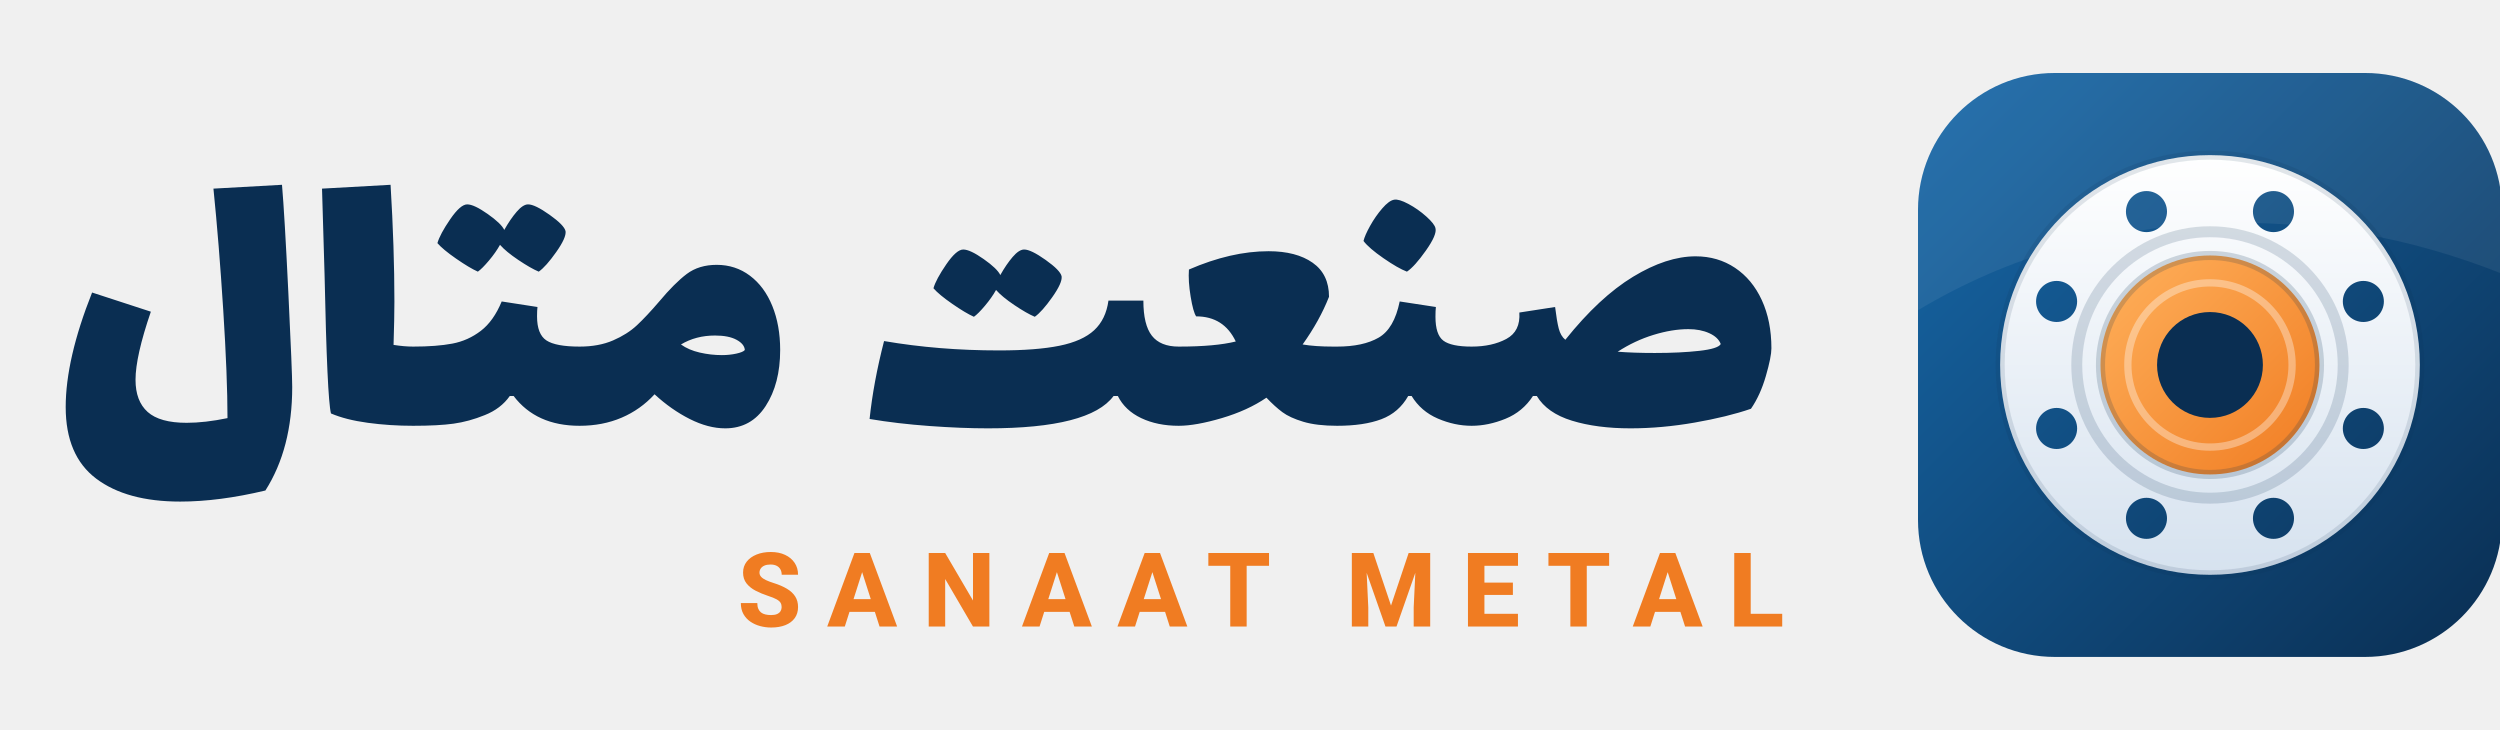
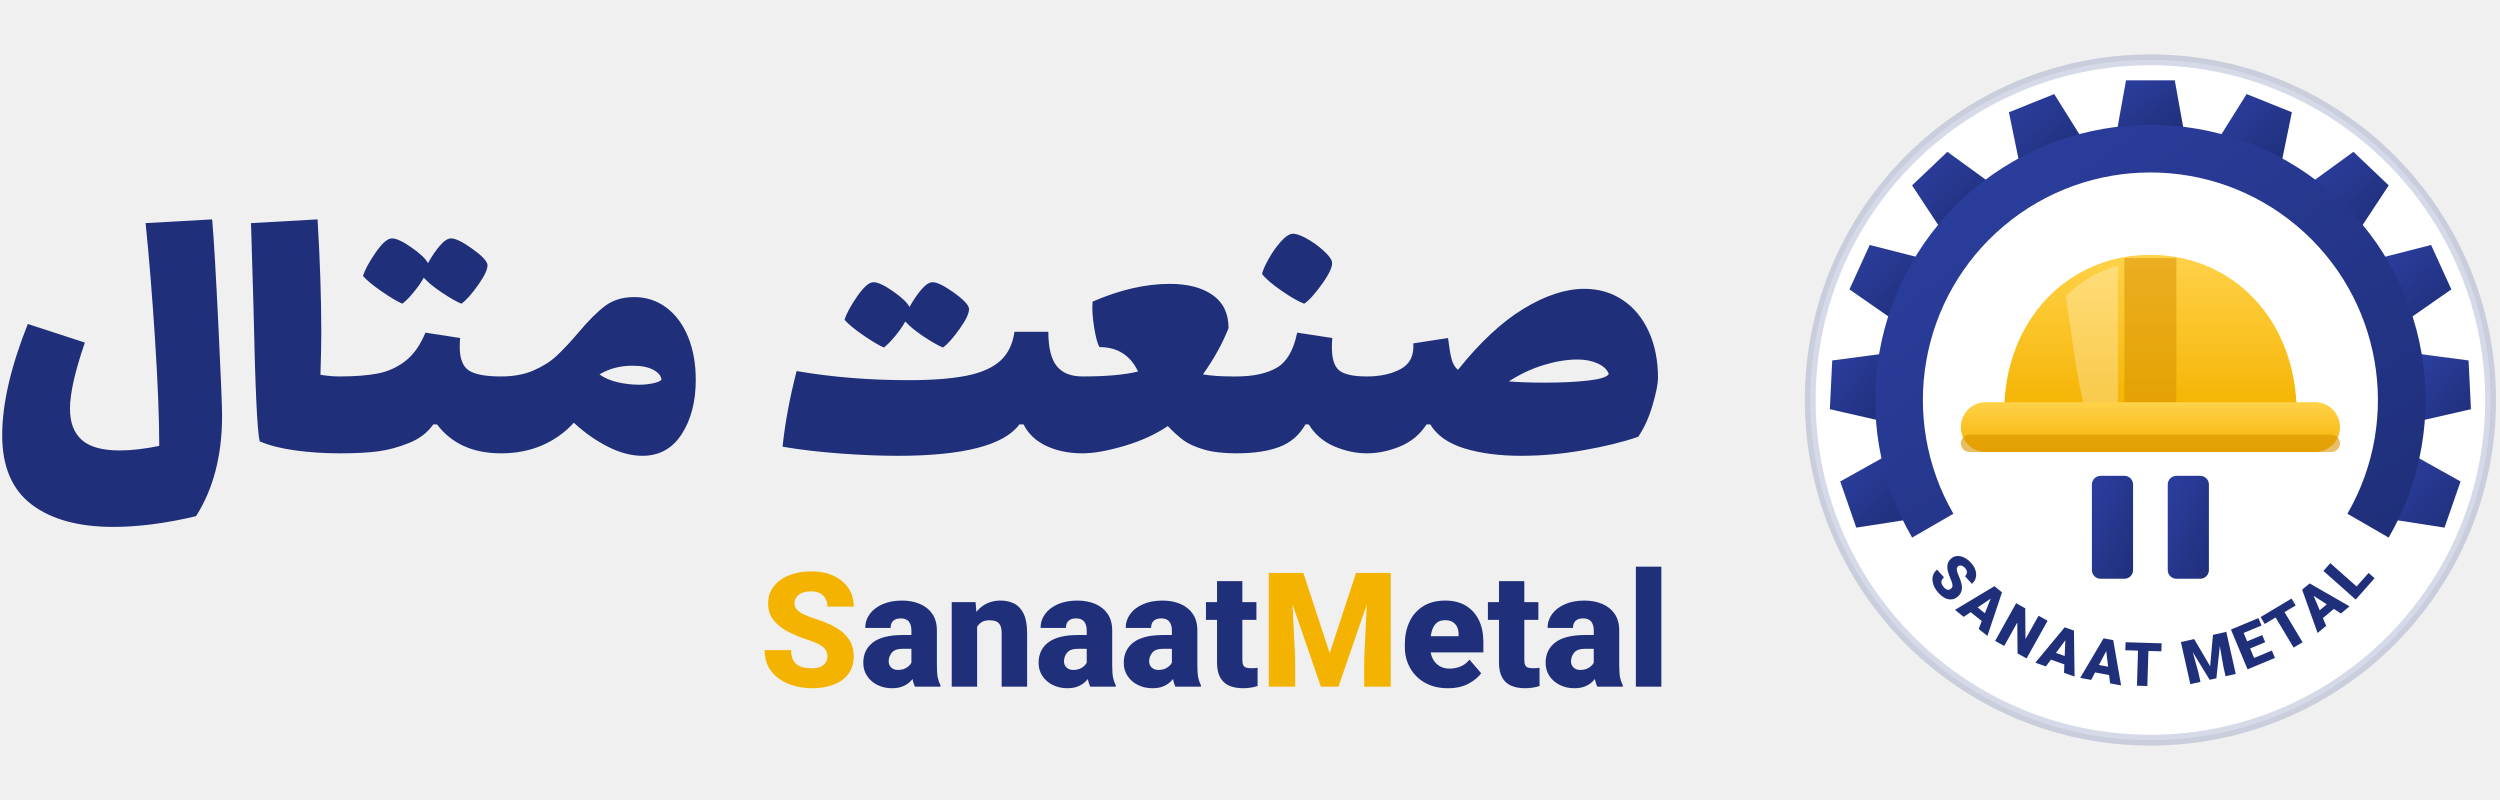
- <svg xmlns="http://www.w3.org/2000/svg" viewBox="0 0 411 120" width="411" height="120" role="img" aria-label="صنعت متال | Sanaat Metal">
-   <g transform="translate(315.32 12.0) scale(1.5)">
+ <svg xmlns="http://www.w3.org/2000/svg" viewBox="0 0 375 120" width="375" height="120" role="img" aria-label="صنعت متال | SanaatMetal">
+   <g transform="translate(270.56 8.0) scale(1.625)">
    <defs>
-       <linearGradient id="kbg" x1="0" y1="0" x2="1" y2="1">
-         <stop offset="0" stop-color="#1769aa" />
-         <stop offset="1" stop-color="#0a2e52" />
+       <linearGradient id="kg" x1="0" y1="0" x2="0" y2="1">
+         <stop offset="0" stop-color="#ffd24a" />
+         <stop offset="1" stop-color="#f5b301" />
      </linearGradient>
-       <linearGradient id="kor" x1="0" y1="0" x2="1" y2="1">
-         <stop offset="0" stop-color="#ffb15c" />
-         <stop offset="1" stop-color="#f07c22" />
+       <linearGradient id="kn" x1="0" y1="0" x2="1" y2="1">
+         <stop offset="0" stop-color="#2c3fa0" />
+         <stop offset="1" stop-color="#1f2f7a" />
      </linearGradient>
-       <linearGradient id="kst" x1="0" y1="0" x2="0" y2="1">
-         <stop offset="0" stop-color="#ffffff" />
-         <stop offset="1" stop-color="#d6e2ef" />
-       </linearGradient>
-       <mask id="km">
-         <rect width="64" height="64" fill="#fff" />
-         <g fill="#000">
-           <circle cx="48.81" cy="38.96" r="2.25" />
-           <circle cx="38.96" cy="48.81" r="2.25" />
-           <circle cx="25.04" cy="48.81" r="2.25" />
-           <circle cx="15.19" cy="38.96" r="2.25" />
-           <circle cx="15.19" cy="25.04" r="2.25" />
-           <circle cx="25.04" cy="15.19" r="2.25" />
-           <circle cx="38.96" cy="15.19" r="2.25" />
-           <circle cx="48.81" cy="25.04" r="2.25" />
-         </g>
-       </mask>
    </defs>
-     <rect width="64" height="64" rx="15" fill="url(#kbg)" />
-     <path d="M0 15A15 15 0 0 1 15 0H49A15 15 0 0 1 64 15V22C44 14 20 14 0 26Z" fill="#fff" opacity=".07" />
-     <circle cx="32" cy="32" r="23" fill="url(#kst)" mask="url(#km)" />
-     <circle cx="32" cy="32" r="23" fill="none" stroke="#0a2e52" stroke-opacity=".12" stroke-width="1" />
-     <circle cx="32" cy="32" r="14.6" fill="none" stroke="#0a2e52" stroke-opacity=".16" stroke-width="1.2" />
-     <circle cx="32" cy="32" r="12" fill="url(#kor)" />
-     <circle cx="32" cy="32" r="9" fill="none" stroke="#fff" stroke-opacity=".35" stroke-width=".8" />
-     <circle cx="32" cy="32" r="5.8" fill="#0a2e52" />
-     <circle cx="32" cy="32" r="12" fill="none" stroke="#0a2e52" stroke-opacity=".18" stroke-width="1" />
+     <circle cx="32" cy="32" r="31.4" fill="#fff" />
+     <circle cx="32" cy="32" r="31.4" fill="none" stroke="#1f2f7a" stroke-opacity=".18" stroke-width="1" />
+     <g fill="url(#kn)">
+       <polygon points="9.36,43.08 4.85,43.78 3.37,39.52 7.36,37.29" />
+       <polygon points="6.87,33.87 2.41,32.85 2.63,28.35 7.16,27.75" />
+       <polygon points="7.97,24.40 4.22,21.79 6.09,17.69 10.52,18.82" />
+       <polygon points="12.52,16.01 10.00,12.19 13.26,9.09 16.96,11.78" />
+       <polygon points="19.86,9.92 18.94,5.44 23.12,3.76 25.55,7.64" />
+       <polygon points="28.94,6.99 29.75,2.49 34.25,2.49 35.06,6.99" />
+       <polygon points="38.45,7.64 40.88,3.76 45.06,5.44 44.14,9.92" />
+       <polygon points="47.04,11.78 50.74,9.09 54.00,12.19 51.48,16.01" />
+       <polygon points="53.48,18.82 57.91,17.69 59.78,21.79 56.03,24.40" />
+       <polygon points="56.84,27.75 61.37,28.35 61.59,32.85 57.13,33.87" />
+       <polygon points="56.64,37.29 60.63,39.52 59.15,43.78 54.64,43.08" />
+     </g>
+     <path d="M11.91 43.60A23.2 23.2 0 1 1 52.09 43.60" fill="none" stroke="url(#kn)" stroke-width="4.4" />
+     <path d="M18.5 33.2C18.5 24.6 24.4 18.6 32 18.6S45.5 24.6 45.5 33.2Z" fill="url(#kg)" />
+     <path d="M29.6 18.9H34.4V33.2H29.6Z" fill="#d99200" opacity=".55" />
+     <path d="M24.2 22.4C25.6 21 27.2 20.1 29 19.6V33.2H26C25.2 29.8 24.7 26 24.2 22.4Z" fill="#fff" opacity=".28" />
+     <rect x="14.5" y="32.2" width="35" height="4.6" rx="2.3" fill="url(#kg)" />
+     <rect x="14.5" y="35.2" width="35" height="1.6" rx=".8" fill="#d99200" opacity=".6" />
+     <rect x="26.6" y="39" width="3.8" height="9.5" rx=".8" fill="url(#kn)" />
+     <rect x="33.6" y="39" width="3.8" height="9.5" rx=".8" fill="url(#kn)" />
+     <path d="M13.589 49.424Q13.682 49.34 13.717 49.239Q13.751 49.138 13.714 48.969Q13.677 48.8 13.551 48.512Q13.404 48.174 13.314 47.836Q13.225 47.499 13.275 47.194Q13.324 46.89 13.59 46.65Q13.844 46.421 14.164 46.401Q14.485 46.38 14.818 46.546Q15.151 46.711 15.446 47.038Q15.739 47.362 15.851 47.713Q15.963 48.063 15.884 48.39Q15.805 48.717 15.525 48.97L14.886 48.261Q14.998 48.161 15.042 48.038Q15.086 47.915 15.052 47.78Q15.018 47.645 14.894 47.507Q14.773 47.373 14.65 47.318Q14.527 47.263 14.417 47.278Q14.306 47.293 14.225 47.366Q14.138 47.445 14.127 47.572Q14.117 47.699 14.17 47.872Q14.223 48.045 14.32 48.263Q14.505 48.668 14.572 49.007Q14.639 49.347 14.562 49.627Q14.486 49.908 14.236 50.133Q13.97 50.373 13.662 50.405Q13.353 50.436 13.036 50.279Q12.719 50.121 12.42 49.79Q12.215 49.563 12.074 49.29Q11.933 49.018 11.893 48.73Q11.853 48.443 11.946 48.165Q12.04 47.887 12.302 47.651L12.946 48.365Q12.817 48.483 12.758 48.598Q12.7 48.713 12.707 48.828Q12.713 48.944 12.778 49.062Q12.843 49.181 12.956 49.307Q13.079 49.443 13.194 49.49Q13.308 49.538 13.409 49.517Q13.51 49.496 13.589 49.424ZM17.493 50.176 14.766 52.019 13.963 51.373 17.598 49.187 18.107 49.596ZM16.149 53.131 17.361 50.07 17.787 49.339 18.303 49.754 16.955 53.778ZM17.05 51.949 16.585 52.527 14.994 51.247 15.458 50.67ZM22.511 52.378 20.572 55.855 19.737 55.389 19.713 52.539 18.507 54.703 17.668 54.235 19.607 50.758 20.446 51.226 20.469 54.075 21.676 51.912ZM24.318 53.95 22.354 56.591 21.382 56.247 24.09 52.982 24.706 53.2ZM24.027 57.183 24.158 53.894 24.319 53.063 24.943 53.284 25.001 57.528ZM24.486 55.77 24.239 56.469 22.313 55.787 22.561 55.089ZM28.056 54.92 26.533 57.838 25.519 57.651 27.677 54 28.32 54.118ZM28.279 58.158 27.889 54.889 27.916 54.044 28.567 54.163 29.295 58.345ZM28.509 56.691 28.375 57.42 26.366 57.051 26.5 56.322ZM31.839 54.424 31.718 58.404 30.759 58.374 30.88 54.395ZM33.036 54.461 33.013 55.201 29.687 55.1 29.71 54.36ZM35.278 54.241 36.041 54.07 37.515 56.578 37.775 53.68 38.538 53.509 38.09 57.69 37.471 57.829ZM34.814 54.345 35.603 54.168 36.419 57.112 36.622 58.019 35.686 58.23ZM38.213 53.582 39.005 53.404 39.877 57.289 38.938 57.499 38.735 56.592ZM43.214 55.127 43.498 55.809 41.54 56.625 41.256 55.944ZM40.323 52.819 41.855 56.494 40.969 56.863 39.437 53.189ZM42.322 53.698 42.597 54.357 40.891 55.068 40.616 54.409ZM41.974 52.131 42.259 52.815 40.293 53.635 40.008 52.951ZM44.001 50.945 46.045 54.362 45.221 54.854 43.177 51.438ZM45.029 50.33 45.409 50.966 42.553 52.674 42.173 52.038ZM46.957 49.808 48.225 52.845 47.433 53.505 46.007 49.51 46.509 49.092ZM49.588 51.708 46.826 49.917 46.194 49.354 46.702 48.931 50.382 51.046ZM48.607 50.593 49.082 51.162 47.513 52.47 47.039 51.901ZM52.143 47.962 52.696 48.451 51.361 49.957 50.808 49.468ZM48.608 47.061 51.588 49.702 50.951 50.42 47.972 47.779Z" fill="#1f2f7a" />
  </g>
-   <path d="M48.04 63.63Q48.04 73.71 43.63 80.64Q36.0 82.46 29.63 82.46Q20.81 82.46 15.805 78.68Q10.8 74.9 10.8 66.92Q10.8 59.01 15.14 48.09L24.8 51.24Q22.28 58.59 22.28 62.44Q22.28 65.94 24.275 67.725Q26.27 69.51 30.68 69.51Q33.69 69.51 37.4 68.74Q37.4 61.95 36.7 50.96Q36.0 39.97 35.09 31.01L46.36 30.38Q46.78 35.21 47.41 48.23Q48.04 61.25 48.04 63.63ZM69.81 63.49Q69.81 66.85 69.39 68.425Q68.97 70.0 67.92 70.0Q64.07 70.0 60.465 69.51Q56.86 69.02 54.41 67.97Q53.78 65.45 53.36 45.22L52.94 31.01L64.21 30.38Q64.84 40.81 64.84 49.56Q64.84 52.22 64.7 56.7Q66.45 56.98 67.92 56.98Q69.04 56.98 69.425 58.59Q69.81 60.2 69.81 63.49ZM97.18 63.49Q97.18 66.85 96.76 68.425Q96.34 70.0 95.29 70.0Q88.15 70.0 84.44 65.1H83.81Q82.34 67.2 79.68 68.25Q77.09 69.3 74.57 69.65Q72.05 70.0 67.92 70.0Q66.87 70.0 66.45 68.425Q66.03 66.85 66.03 63.49Q66.03 60.2 66.415 58.59Q66.8 56.98 67.92 56.98Q71.77 56.98 74.36 56.49Q76.95 56.0 79.05 54.39Q81.15 52.78 82.48 49.56L88.36 50.47Q88.29 51.03 88.29 52.01Q88.29 54.95 89.83 55.965Q91.37 56.98 95.29 56.98Q96.41 56.98 96.795 58.59Q97.18 60.2 97.18 63.49ZM88.57 44.66Q87.24 44.1 85.21 42.735Q83.18 41.37 82.2 40.25Q81.5 41.51 80.38 42.84Q79.26 44.17 78.56 44.66Q77.16 44.03 74.99 42.525Q72.82 41.02 71.91 39.97Q72.33 38.5 74.01 36.05Q75.69 33.6 76.81 33.6Q77.93 33.6 80.17 35.175Q82.41 36.75 82.9 37.8Q83.88 36.05 84.93 34.825Q85.98 33.6 86.82 33.6Q87.94 33.6 90.355 35.315Q92.77 37.03 92.98 38.01Q93.12 39.06 91.44 41.44Q89.76 43.82 88.57 44.66ZM128.26 57.54Q128.26 63.07 125.88 66.745Q123.5 70.42 119.23 70.42Q116.43 70.42 113.385 68.88Q110.34 67.34 107.61 64.82Q105.3 67.34 102.185 68.67Q99.07 70.0 95.29 70.0Q94.24 70.0 93.82 68.425Q93.4 66.85 93.4 63.49Q93.4 60.2 93.785 58.59Q94.17 56.98 95.29 56.98Q98.44 56.98 100.785 55.965Q103.13 54.95 104.705 53.48Q106.28 52.01 108.38 49.56Q110.9 46.55 112.895 45.045Q114.89 43.54 117.83 43.54Q120.91 43.54 123.29 45.325Q125.67 47.11 126.965 50.295Q128.26 53.48 128.26 57.54ZM122.45 57.54Q122.38 56.56 121.085 55.86Q119.79 55.16 117.55 55.16Q114.4 55.16 111.95 56.63Q113.21 57.54 115.03 57.96Q116.85 58.38 118.67 58.38Q119.93 58.38 121.05 58.135Q122.17 57.89 122.45 57.54ZM195.67 63.49Q195.67 66.85 195.25 68.425Q194.83 70.0 193.78 70.0Q190.28 70.0 187.62 68.74Q184.96 67.48 183.77 65.1H183.07Q179.15 70.42 162.42 70.42Q158.08 70.42 152.795 70.035Q147.51 69.65 142.96 68.88Q143.59 62.86 145.34 56.07Q154.3 57.61 164.24 57.61Q170.4 57.61 174.18 56.84Q177.96 56.07 179.885 54.285Q181.81 52.5 182.23 49.42H187.97Q187.97 53.41 189.37 55.195Q190.77 56.98 193.78 56.98Q194.9 56.98 195.285 58.59Q195.67 60.2 195.67 63.49ZM170.12 52.08Q168.79 51.52 166.76 50.155Q164.73 48.79 163.75 47.67Q163.05 48.93 161.93 50.26Q160.81 51.59 160.11 52.08Q158.71 51.45 156.54 49.945Q154.37 48.44 153.46 47.39Q153.88 45.92 155.56 43.47Q157.24 41.02 158.36 41.02Q159.48 41.02 161.72 42.595Q163.96 44.17 164.45 45.22Q165.43 43.47 166.48 42.245Q167.53 41.02 168.37 41.02Q169.49 41.02 171.905 42.735Q174.32 44.45 174.53 45.43Q174.67 46.48 172.99 48.86Q171.31 51.24 170.12 52.08ZM221.71 63.49Q221.71 66.85 221.29 68.425Q220.87 70.0 219.82 70.0Q216.46 70.0 214.255 69.335Q212.05 68.67 210.825 67.76Q209.6 66.85 208.2 65.38Q205.12 67.48 200.85 68.74Q196.58 70.0 193.78 70.0Q192.73 70.0 192.31 68.425Q191.89 66.85 191.89 63.49Q191.89 60.2 192.275 58.59Q192.66 56.98 193.78 56.98Q199.8 56.98 203.16 56.14Q201.2 52.01 196.65 52.01Q196.16 51.31 195.74 48.755Q195.32 46.2 195.46 44.31Q202.39 41.3 208.55 41.3Q213.1 41.3 215.795 43.19Q218.49 45.08 218.49 48.79Q216.95 52.71 214.15 56.63Q216.18 56.98 219.19 56.98H219.82Q220.94 56.98 221.325 58.59Q221.71 60.2 221.71 63.49ZM243.83 63.49Q243.83 66.85 243.41 68.425Q242.99 70.0 241.94 70.0Q239.14 70.0 236.375 68.81Q233.61 67.62 232.07 65.1H231.51Q229.97 67.83 227.1 68.915Q224.23 70.0 219.82 70.0Q218.77 70.0 218.35 68.425Q217.93 66.85 217.93 63.49Q217.93 60.2 218.315 58.59Q218.7 56.98 219.82 56.98Q224.09 56.98 226.645 55.51Q229.2 54.04 230.11 49.56L236.06 50.47Q235.99 51.03 235.99 52.08Q235.99 55.02 237.285 56.0Q238.58 56.98 241.94 56.98Q243.06 56.98 243.445 58.59Q243.83 60.2 243.83 63.49ZM224.16 39.62Q224.37 38.71 225.245 37.135Q226.12 35.56 227.24 34.265Q228.36 32.97 229.2 32.83Q229.97 32.69 231.545 33.53Q233.12 34.37 234.485 35.595Q235.85 36.82 235.99 37.52Q236.27 38.57 234.415 41.195Q232.56 43.82 231.3 44.66Q229.83 44.1 227.45 42.455Q225.07 40.81 224.16 39.62ZM291.22 57.26Q291.22 58.66 290.31 61.81Q289.4 64.96 287.86 67.2Q284.01 68.53 278.585 69.475Q273.16 70.42 268.05 70.42Q262.52 70.42 258.425 69.16Q254.33 67.9 252.65 65.1H252.02Q250.34 67.69 247.505 68.845Q244.67 70.0 241.94 70.0Q240.89 70.0 240.47 68.425Q240.05 66.85 240.05 63.49Q240.05 60.2 240.435 58.59Q240.82 56.98 241.94 56.98Q245.3 56.98 247.645 55.72Q249.99 54.46 249.78 51.38L255.66 50.47Q255.94 52.78 256.255 54.005Q256.57 55.23 257.34 55.86Q262.94 48.86 268.47 45.5Q274.0 42.14 278.76 42.14Q282.4 42.14 285.235 44.03Q288.07 45.92 289.645 49.35Q291.22 52.78 291.22 57.26ZM272.04 58.03Q276.24 58.03 279.355 57.68Q282.47 57.33 282.89 56.56Q282.47 55.44 281.0 54.775Q279.53 54.11 277.57 54.11Q274.91 54.11 271.83 55.055Q268.75 56.0 265.95 57.82Q268.54 58.03 272.04 58.03Z" fill="#0a2e52" />
-   <path d="M128.502 99.812Q128.502 99.406 128.328 99.103Q128.153 98.8 127.672 98.53Q127.19 98.26 126.244 97.953Q125.165 97.596 124.231 97.115Q123.297 96.633 122.729 95.911Q122.16 95.189 122.16 94.126Q122.16 93.105 122.749 92.346Q123.339 91.586 124.372 91.167Q125.406 90.748 126.725 90.748Q128.054 90.748 129.062 91.217Q130.071 91.686 130.635 92.529Q131.2 93.371 131.2 94.483H128.51Q128.51 93.994 128.307 93.616Q128.103 93.238 127.693 93.022Q127.282 92.807 126.667 92.807Q126.07 92.807 125.667 92.985Q125.265 93.164 125.061 93.471Q124.858 93.778 124.858 94.143Q124.858 94.525 125.128 94.824Q125.397 95.123 125.916 95.367Q126.435 95.612 127.174 95.845Q128.469 96.251 129.365 96.787Q130.262 97.322 130.731 98.057Q131.2 98.792 131.2 99.796Q131.2 100.867 130.652 101.622Q130.104 102.377 129.112 102.772Q128.12 103.166 126.775 103.166Q125.862 103.166 124.974 102.929Q124.086 102.693 123.368 102.203Q122.65 101.713 122.222 100.954Q121.795 100.194 121.795 99.148H124.501Q124.501 99.696 124.659 100.074Q124.816 100.452 125.111 100.684Q125.406 100.917 125.829 101.016Q126.252 101.116 126.775 101.116Q127.381 101.116 127.759 100.946Q128.137 100.775 128.319 100.477Q128.502 100.178 128.502 99.812ZM142.007 93.213 138.886 103.0H135.997L140.471 90.914H142.298ZM144.597 103.0 141.467 93.213 141.144 90.914H142.995L147.486 103.0ZM144.464 98.501V100.593H138.164V98.501ZM162.651 90.914V103.0H159.953L155.388 95.189V103.0H152.682V90.914H155.388L159.961 98.725V90.914ZM174.023 93.213 170.902 103.0H168.013L172.487 90.914H174.313ZM176.613 103.0 173.483 93.213 173.159 90.914H175.011L179.501 103.0ZM176.48 98.501V100.593H170.179V98.501ZM189.719 93.213 186.598 103.0H183.71L188.184 90.914H190.01ZM192.309 103.0 189.18 93.213 188.856 90.914H190.707L195.198 103.0ZM192.176 98.501V100.593H185.876V98.501ZM204.951 90.914V103.0H202.253V90.914ZM208.628 90.914V93.014H198.651V90.914ZM223.536 90.914H225.777L228.683 99.555L231.58 90.914H233.821L229.587 103.0H227.77ZM222.241 90.914H224.524L224.947 99.871V103.0H222.241ZM232.833 90.914H235.124V103.0H232.41V99.871ZM249.551 100.908V103.0H243.117V100.908ZM244.039 90.914V103.0H241.333V90.914ZM248.72 95.778V97.804H243.117V95.778ZM249.559 90.914V93.014H243.117V90.914ZM260.864 90.914V103.0H258.167V90.914ZM264.542 90.914V93.014H254.564V90.914ZM274.436 93.213 271.315 103.0H268.426L272.9 90.914H274.726ZM277.026 103.0 273.896 93.213 273.573 90.914H275.424L279.914 103.0ZM276.893 98.501V100.593H270.593V98.501ZM292.996 100.908V103.0H286.895V100.908ZM287.817 90.914V103.0H285.111V90.914Z" fill="#f07c22" />
+   <path d="M33.312 62.358Q33.312 71.286 29.406 77.424Q22.648 79.036 17.006 79.036Q9.194 79.036 4.761 75.688Q0.328 72.34 0.328 65.272Q0.328 58.266 4.172 48.594L12.728 51.384Q10.496 57.894 10.496 61.304Q10.496 64.404 12.263 65.985Q14.03 67.566 17.936 67.566Q20.602 67.566 23.888 66.884Q23.888 60.87 23.268 51.136Q22.648 41.402 21.842 33.466L31.824 32.908Q32.196 37.186 32.754 48.718Q33.312 60.25 33.312 62.358ZM52.594 62.234Q52.594 65.21 52.222 66.605Q51.85 68.0 50.92 68.0Q47.51 68.0 44.317 67.566Q41.124 67.132 38.954 66.202Q38.396 63.97 38.024 46.052L37.652 33.466L47.634 32.908Q48.192 42.146 48.192 49.896Q48.192 52.252 48.068 56.22Q49.618 56.468 50.92 56.468Q51.912 56.468 52.253 57.894Q52.594 59.32 52.594 62.234ZM76.836 62.234Q76.836 65.21 76.464 66.605Q76.092 68.0 75.162 68.0Q68.838 68.0 65.552 63.66H64.994Q63.692 65.52 61.336 66.45Q59.042 67.38 56.81 67.69Q54.578 68.0 50.92 68.0Q49.99 68.0 49.618 66.605Q49.246 65.21 49.246 62.234Q49.246 59.32 49.587 57.894Q49.928 56.468 50.92 56.468Q54.33 56.468 56.624 56.034Q58.918 55.6 60.778 54.174Q62.638 52.748 63.816 49.896L69.024 50.702Q68.962 51.198 68.962 52.066Q68.962 54.67 70.326 55.569Q71.69 56.468 75.162 56.468Q76.154 56.468 76.495 57.894Q76.836 59.32 76.836 62.234ZM69.21 45.556Q68.032 45.06 66.234 43.851Q64.436 42.642 63.568 41.65Q62.948 42.766 61.956 43.944Q60.964 45.122 60.344 45.556Q59.104 44.998 57.182 43.665Q55.26 42.332 54.454 41.402Q54.826 40.1 56.314 37.93Q57.802 35.76 58.794 35.76Q59.786 35.76 61.77 37.155Q63.754 38.55 64.188 39.48Q65.056 37.93 65.986 36.845Q66.916 35.76 67.66 35.76Q68.652 35.76 70.791 37.279Q72.93 38.798 73.116 39.666Q73.24 40.596 71.752 42.704Q70.264 44.812 69.21 45.556ZM104.364 56.964Q104.364 61.862 102.256 65.117Q100.148 68.372 96.366 68.372Q93.886 68.372 91.189 67.008Q88.492 65.644 86.074 63.412Q84.028 65.644 81.269 66.822Q78.51 68.0 75.162 68.0Q74.232 68.0 73.86 66.605Q73.488 65.21 73.488 62.234Q73.488 59.32 73.829 57.894Q74.17 56.468 75.162 56.468Q77.952 56.468 80.029 55.569Q82.106 54.67 83.501 53.368Q84.896 52.066 86.756 49.896Q88.988 47.23 90.755 45.897Q92.522 44.564 95.126 44.564Q97.854 44.564 99.962 46.145Q102.07 47.726 103.217 50.547Q104.364 53.368 104.364 56.964ZM99.218 56.964Q99.156 56.096 98.009 55.476Q96.862 54.856 94.878 54.856Q92.088 54.856 89.918 56.158Q91.034 56.964 92.646 57.336Q94.258 57.708 95.87 57.708Q96.986 57.708 97.978 57.491Q98.97 57.274 99.218 56.964ZM164.07 62.234Q164.07 65.21 163.698 66.605Q163.326 68.0 162.396 68.0Q159.296 68.0 156.94 66.884Q154.584 65.768 153.53 63.66H152.91Q149.438 68.372 134.62 68.372Q130.776 68.372 126.095 68.031Q121.414 67.69 117.384 67.008Q117.942 61.676 119.492 55.662Q127.428 57.026 136.232 57.026Q141.688 57.026 145.036 56.344Q148.384 55.662 150.089 54.081Q151.794 52.5 152.166 49.772H157.25Q157.25 53.306 158.49 54.887Q159.73 56.468 162.396 56.468Q163.388 56.468 163.729 57.894Q164.07 59.32 164.07 62.234ZM141.44 52.128Q140.262 51.632 138.464 50.423Q136.666 49.214 135.798 48.222Q135.178 49.338 134.186 50.516Q133.194 51.694 132.574 52.128Q131.334 51.57 129.412 50.237Q127.49 48.904 126.684 47.974Q127.056 46.672 128.544 44.502Q130.032 42.332 131.024 42.332Q132.016 42.332 134.0 43.727Q135.984 45.122 136.418 46.052Q137.286 44.502 138.216 43.417Q139.146 42.332 139.89 42.332Q140.882 42.332 143.021 43.851Q145.16 45.37 145.346 46.238Q145.47 47.168 143.982 49.276Q142.494 51.384 141.44 52.128ZM187.134 62.234Q187.134 65.21 186.762 66.605Q186.39 68.0 185.46 68.0Q182.484 68.0 180.531 67.411Q178.578 66.822 177.493 66.016Q176.408 65.21 175.168 63.908Q172.44 65.768 168.658 66.884Q164.876 68.0 162.396 68.0Q161.466 68.0 161.094 66.605Q160.722 65.21 160.722 62.234Q160.722 59.32 161.063 57.894Q161.404 56.468 162.396 56.468Q167.728 56.468 170.704 55.724Q168.968 52.066 164.938 52.066Q164.504 51.446 164.132 49.183Q163.76 46.92 163.884 45.246Q170.022 42.58 175.478 42.58Q179.508 42.58 181.895 44.254Q184.282 45.928 184.282 49.214Q182.918 52.686 180.438 56.158Q182.236 56.468 184.902 56.468H185.46Q186.452 56.468 186.793 57.894Q187.134 59.32 187.134 62.234ZM206.726 62.234Q206.726 65.21 206.354 66.605Q205.982 68.0 205.052 68.0Q202.572 68.0 200.123 66.946Q197.674 65.892 196.31 63.66H195.814Q194.45 66.078 191.908 67.039Q189.366 68.0 185.46 68.0Q184.53 68.0 184.158 66.605Q183.786 65.21 183.786 62.234Q183.786 59.32 184.127 57.894Q184.468 56.468 185.46 56.468Q189.242 56.468 191.505 55.166Q193.768 53.864 194.574 49.896L199.844 50.702Q199.782 51.198 199.782 52.128Q199.782 54.732 200.929 55.6Q202.076 56.468 205.052 56.468Q206.044 56.468 206.385 57.894Q206.726 59.32 206.726 62.234ZM189.304 41.092Q189.49 40.286 190.265 38.891Q191.04 37.496 192.032 36.349Q193.024 35.202 193.768 35.078Q194.45 34.954 195.845 35.698Q197.24 36.442 198.449 37.527Q199.658 38.612 199.782 39.232Q200.03 40.162 198.387 42.487Q196.744 44.812 195.628 45.556Q194.326 45.06 192.218 43.603Q190.11 42.146 189.304 41.092ZM248.7 56.716Q248.7 57.956 247.894 60.746Q247.088 63.536 245.724 65.52Q242.314 66.698 237.509 67.535Q232.704 68.372 228.178 68.372Q223.28 68.372 219.653 67.256Q216.026 66.14 214.538 63.66H213.98Q212.492 65.954 209.981 66.977Q207.47 68.0 205.052 68.0Q204.122 68.0 203.75 66.605Q203.378 65.21 203.378 62.234Q203.378 59.32 203.719 57.894Q204.06 56.468 205.052 56.468Q208.028 56.468 210.105 55.352Q212.182 54.236 211.996 51.508L217.204 50.702Q217.452 52.748 217.731 53.833Q218.01 54.918 218.692 55.476Q223.652 49.276 228.55 46.3Q233.448 43.324 237.664 43.324Q240.888 43.324 243.399 44.998Q245.91 46.672 247.305 49.71Q248.7 52.748 248.7 56.716ZM231.712 57.398Q235.432 57.398 238.191 57.088Q240.95 56.778 241.322 56.096Q240.95 55.104 239.648 54.515Q238.346 53.926 236.61 53.926Q234.254 53.926 231.526 54.763Q228.798 55.6 226.318 57.212Q228.612 57.398 231.712 57.398Z" fill="#1f2f7a" />
+   <path d="M124.103 98.488Q124.103 97.926 123.869 97.516Q123.634 97.105 122.972 96.725Q122.31 96.344 121.009 95.922Q119.486 95.418 118.167 94.732Q116.849 94.047 116.035 93.027Q115.22 92.008 115.22 90.484Q115.22 89.031 116.064 87.953Q116.908 86.875 118.373 86.289Q119.837 85.703 121.712 85.703Q123.599 85.703 125.023 86.359Q126.447 87.016 127.255 88.205Q128.064 89.395 128.064 90.988H124.115Q124.115 90.32 123.839 89.805Q123.564 89.289 123.013 88.996Q122.462 88.703 121.63 88.703Q120.822 88.703 120.271 88.949Q119.72 89.195 119.445 89.605Q119.169 90.016 119.169 90.52Q119.169 91.035 119.544 91.445Q119.919 91.855 120.64 92.195Q121.361 92.535 122.369 92.852Q124.197 93.426 125.462 94.182Q126.728 94.938 127.396 95.98Q128.064 97.023 128.064 98.465Q128.064 99.977 127.285 101.049Q126.505 102.121 125.099 102.678Q123.693 103.234 121.794 103.234Q120.482 103.234 119.222 102.9Q117.962 102.566 116.943 101.875Q115.923 101.184 115.308 100.094Q114.693 99.004 114.693 97.516H118.665Q118.665 98.277 118.876 98.799Q119.087 99.32 119.492 99.643Q119.896 99.965 120.476 100.105Q121.056 100.246 121.794 100.246Q122.603 100.246 123.113 100.006Q123.623 99.766 123.863 99.367Q124.103 98.969 124.103 98.488Z" fill="#f5b301" />
+   <path d="M136.712 99.895V94.562Q136.712 93.742 136.337 93.25Q135.962 92.758 135.107 92.758Q134.626 92.758 134.287 92.922Q133.947 93.086 133.771 93.402Q133.595 93.719 133.595 94.188H129.787Q129.787 93.027 130.466 92.102Q131.146 91.176 132.388 90.631Q133.63 90.086 135.306 90.086Q136.806 90.086 137.99 90.59Q139.173 91.094 139.853 92.09Q140.533 93.086 140.533 94.586V99.836Q140.533 101.031 140.673 101.676Q140.814 102.32 141.072 102.801V103.0H137.24Q136.97 102.426 136.841 101.6Q136.712 100.773 136.712 99.895ZM137.181 95.254 137.205 97.316H135.423Q134.263 97.316 133.783 97.885Q133.302 98.453 133.302 99.215Q133.302 99.777 133.689 100.135Q134.076 100.492 134.685 100.492Q135.365 100.492 135.851 100.229Q136.337 99.965 136.601 99.584Q136.865 99.203 136.865 98.863L137.744 100.434Q137.521 100.902 137.216 101.395Q136.912 101.887 136.46 102.303Q136.009 102.719 135.359 102.977Q134.708 103.234 133.794 103.234Q132.611 103.234 131.632 102.754Q130.654 102.273 130.074 101.412Q129.494 100.551 129.494 99.426Q129.494 97.469 130.947 96.361Q132.4 95.254 135.412 95.254ZM146.568 93.027V103.0H142.759V90.32H146.333ZM146.099 96.227 145.173 96.238Q145.173 94.316 145.783 92.939Q146.392 91.562 147.499 90.824Q148.607 90.086 150.083 90.086Q151.267 90.086 152.164 90.555Q153.06 91.023 153.564 92.096Q154.068 93.168 154.068 94.996V103.0H150.248V94.984Q150.248 94.199 150.025 93.777Q149.802 93.355 149.392 93.197Q148.982 93.039 148.384 93.039Q147.763 93.039 147.324 93.279Q146.884 93.52 146.615 93.953Q146.345 94.387 146.222 94.961Q146.099 95.535 146.099 96.227ZM163.009 99.895V94.562Q163.009 93.742 162.634 93.25Q162.259 92.758 161.404 92.758Q160.923 92.758 160.583 92.922Q160.244 93.086 160.068 93.402Q159.892 93.719 159.892 94.188H156.083Q156.083 93.027 156.763 92.102Q157.443 91.176 158.685 90.631Q159.927 90.086 161.603 90.086Q163.103 90.086 164.287 90.59Q165.47 91.094 166.15 92.09Q166.83 93.086 166.83 94.586V99.836Q166.83 101.031 166.97 101.676Q167.111 102.32 167.369 102.801V103.0H163.537Q163.267 102.426 163.138 101.6Q163.009 100.773 163.009 99.895ZM163.478 95.254 163.501 97.316H161.72Q160.56 97.316 160.08 97.885Q159.599 98.453 159.599 99.215Q159.599 99.777 159.986 100.135Q160.373 100.492 160.982 100.492Q161.662 100.492 162.148 100.229Q162.634 99.965 162.898 99.584Q163.162 99.203 163.162 98.863L164.04 100.434Q163.818 100.902 163.513 101.395Q163.208 101.887 162.757 102.303Q162.306 102.719 161.656 102.977Q161.005 103.234 160.091 103.234Q158.908 103.234 157.929 102.754Q156.951 102.273 156.371 101.412Q155.79 100.551 155.79 99.426Q155.79 97.469 157.244 96.361Q158.697 95.254 161.708 95.254ZM175.783 99.895V94.562Q175.783 93.742 175.408 93.25Q175.033 92.758 174.177 92.758Q173.697 92.758 173.357 92.922Q173.017 93.086 172.841 93.402Q172.665 93.719 172.665 94.188H168.857Q168.857 93.027 169.537 92.102Q170.216 91.176 171.458 90.631Q172.701 90.086 174.376 90.086Q175.876 90.086 177.06 90.59Q178.244 91.094 178.923 92.09Q179.603 93.086 179.603 94.586V99.836Q179.603 101.031 179.744 101.676Q179.884 102.32 180.142 102.801V103.0H176.31Q176.04 102.426 175.912 101.6Q175.783 100.773 175.783 99.895ZM176.251 95.254 176.275 97.316H174.494Q173.333 97.316 172.853 97.885Q172.373 98.453 172.373 99.215Q172.373 99.777 172.759 100.135Q173.146 100.492 173.755 100.492Q174.435 100.492 174.921 100.229Q175.408 99.965 175.671 99.584Q175.935 99.203 175.935 98.863L176.814 100.434Q176.591 100.902 176.287 101.395Q175.982 101.887 175.531 102.303Q175.08 102.719 174.429 102.977Q173.779 103.234 172.865 103.234Q171.681 103.234 170.703 102.754Q169.724 102.273 169.144 101.412Q168.564 100.551 168.564 99.426Q168.564 97.469 170.017 96.361Q171.47 95.254 174.482 95.254ZM188.462 90.32V92.98H180.892V90.32ZM182.556 87.168H186.353V98.945Q186.353 99.461 186.476 99.742Q186.599 100.023 186.892 100.129Q187.185 100.234 187.654 100.234Q187.994 100.234 188.222 100.217Q188.451 100.199 188.638 100.164V102.906Q188.158 103.059 187.619 103.146Q187.08 103.234 186.458 103.234Q185.228 103.234 184.355 102.842Q183.482 102.449 183.019 101.605Q182.556 100.762 182.556 99.391Z" fill="#1f2f7a" />
+   <path d="M192.248 85.938H195.505L199.455 97.973L203.404 85.938H206.662L200.767 103.0H198.13ZM190.314 85.938H193.654L194.275 98.805V103.0H190.314ZM205.244 85.938H208.607V103.0H204.634V98.805Z" fill="#f5b301" />
+   <path d="M217.208 103.234Q215.169 103.234 213.716 102.396Q212.263 101.559 211.496 100.158Q210.728 98.758 210.728 97.082V96.637Q210.728 94.762 211.414 93.285Q212.099 91.809 213.458 90.947Q214.818 90.086 216.798 90.086Q218.603 90.086 219.874 90.854Q221.146 91.621 221.826 93.01Q222.505 94.398 222.505 96.297V97.855H212.216V95.43H218.79V95.137Q218.79 94.492 218.556 94.018Q218.322 93.543 217.871 93.285Q217.419 93.027 216.763 93.027Q215.896 93.027 215.41 93.514Q214.923 94.0 214.73 94.82Q214.537 95.641 214.537 96.637V97.082Q214.537 98.043 214.888 98.764Q215.24 99.484 215.896 99.889Q216.552 100.293 217.455 100.293Q218.287 100.293 219.072 99.977Q219.857 99.66 220.419 98.945L222.177 100.984Q221.591 101.828 220.314 102.531Q219.037 103.234 217.208 103.234ZM230.755 90.32V92.98H223.185V90.32ZM224.849 87.168H228.646V98.945Q228.646 99.461 228.769 99.742Q228.892 100.023 229.185 100.129Q229.478 100.234 229.947 100.234Q230.287 100.234 230.515 100.217Q230.744 100.199 230.931 100.164V102.906Q230.451 103.059 229.912 103.146Q229.373 103.234 228.751 103.234Q227.521 103.234 226.648 102.842Q225.775 102.449 225.312 101.605Q224.849 100.762 224.849 99.391ZM239.064 99.895V94.562Q239.064 93.742 238.689 93.25Q238.314 92.758 237.458 92.758Q236.978 92.758 236.638 92.922Q236.298 93.086 236.123 93.402Q235.947 93.719 235.947 94.188H232.138Q232.138 93.027 232.818 92.102Q233.498 91.176 234.74 90.631Q235.982 90.086 237.658 90.086Q239.158 90.086 240.341 90.59Q241.525 91.094 242.205 92.09Q242.884 93.086 242.884 94.586V99.836Q242.884 101.031 243.025 101.676Q243.165 102.32 243.423 102.801V103.0H239.591Q239.322 102.426 239.193 101.6Q239.064 100.773 239.064 99.895ZM239.533 95.254 239.556 97.316H237.775Q236.615 97.316 236.134 97.885Q235.654 98.453 235.654 99.215Q235.654 99.777 236.04 100.135Q236.427 100.492 237.037 100.492Q237.716 100.492 238.203 100.229Q238.689 99.965 238.953 99.584Q239.216 99.203 239.216 98.863L240.095 100.434Q239.873 100.902 239.568 101.395Q239.263 101.887 238.812 102.303Q238.361 102.719 237.71 102.977Q237.06 103.234 236.146 103.234Q234.962 103.234 233.984 102.754Q233.005 102.273 232.425 101.412Q231.845 100.551 231.845 99.426Q231.845 97.469 233.298 96.361Q234.751 95.254 237.763 95.254ZM249.201 85.0V103.0H245.38V85.0Z" fill="#1f2f7a" />
</svg>
